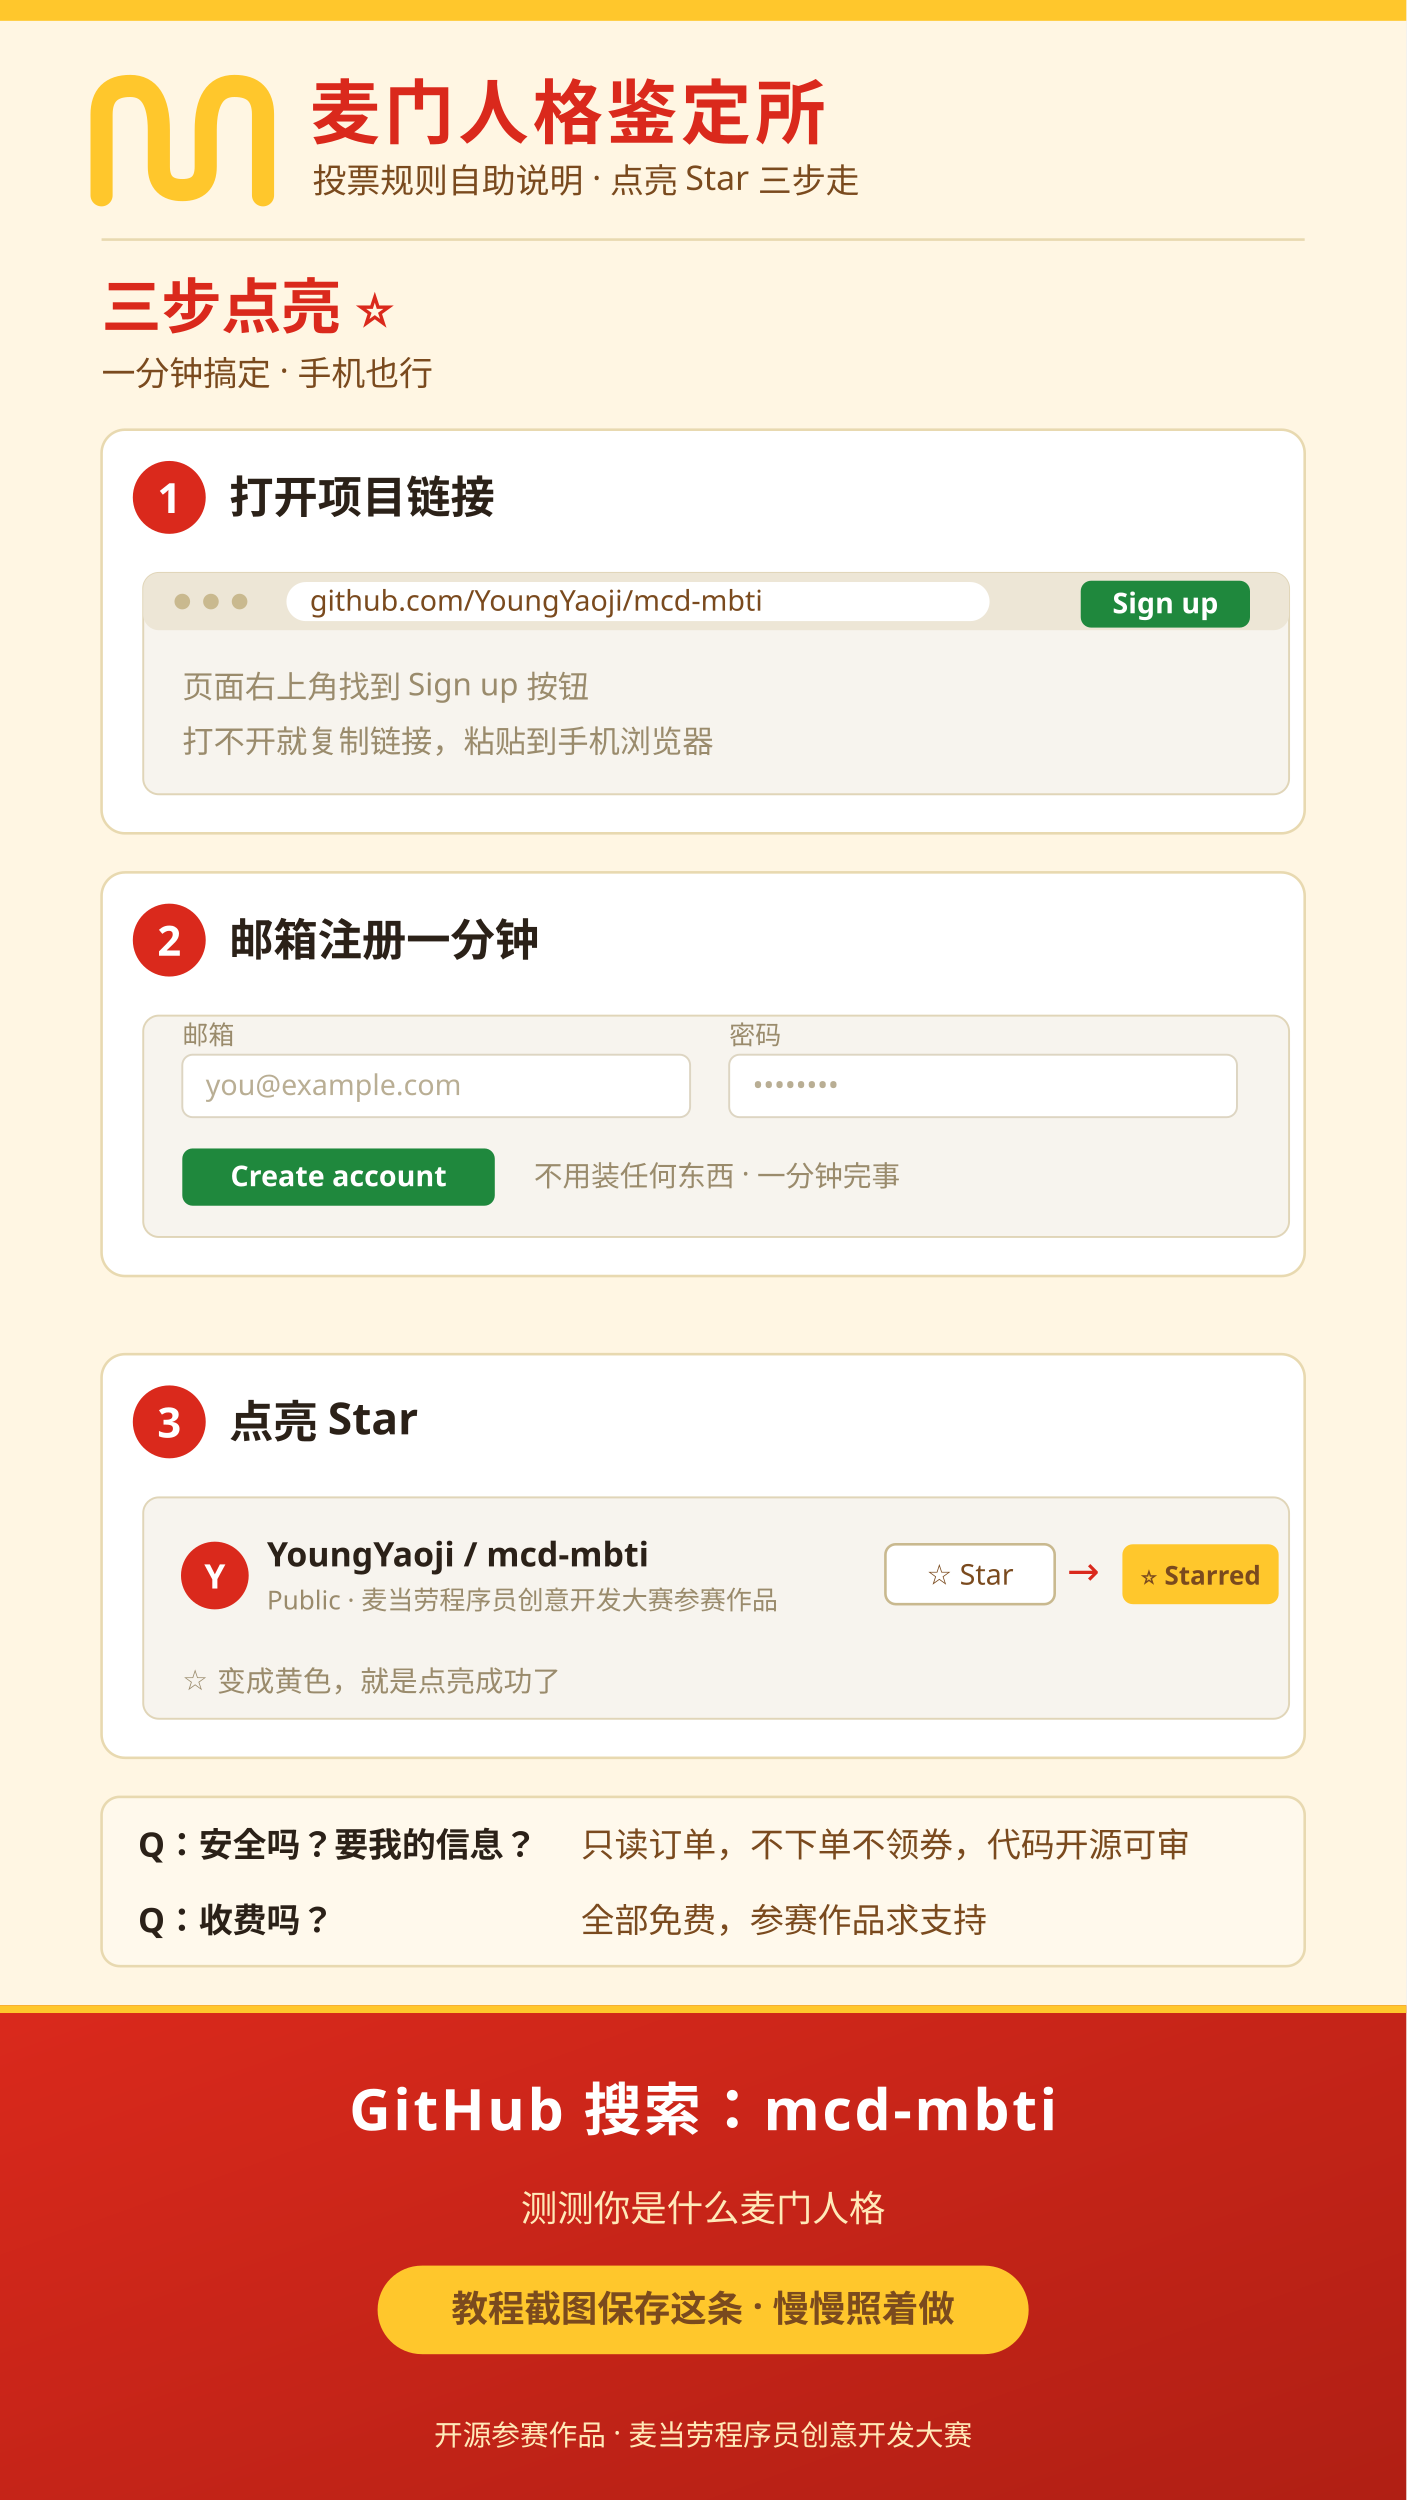
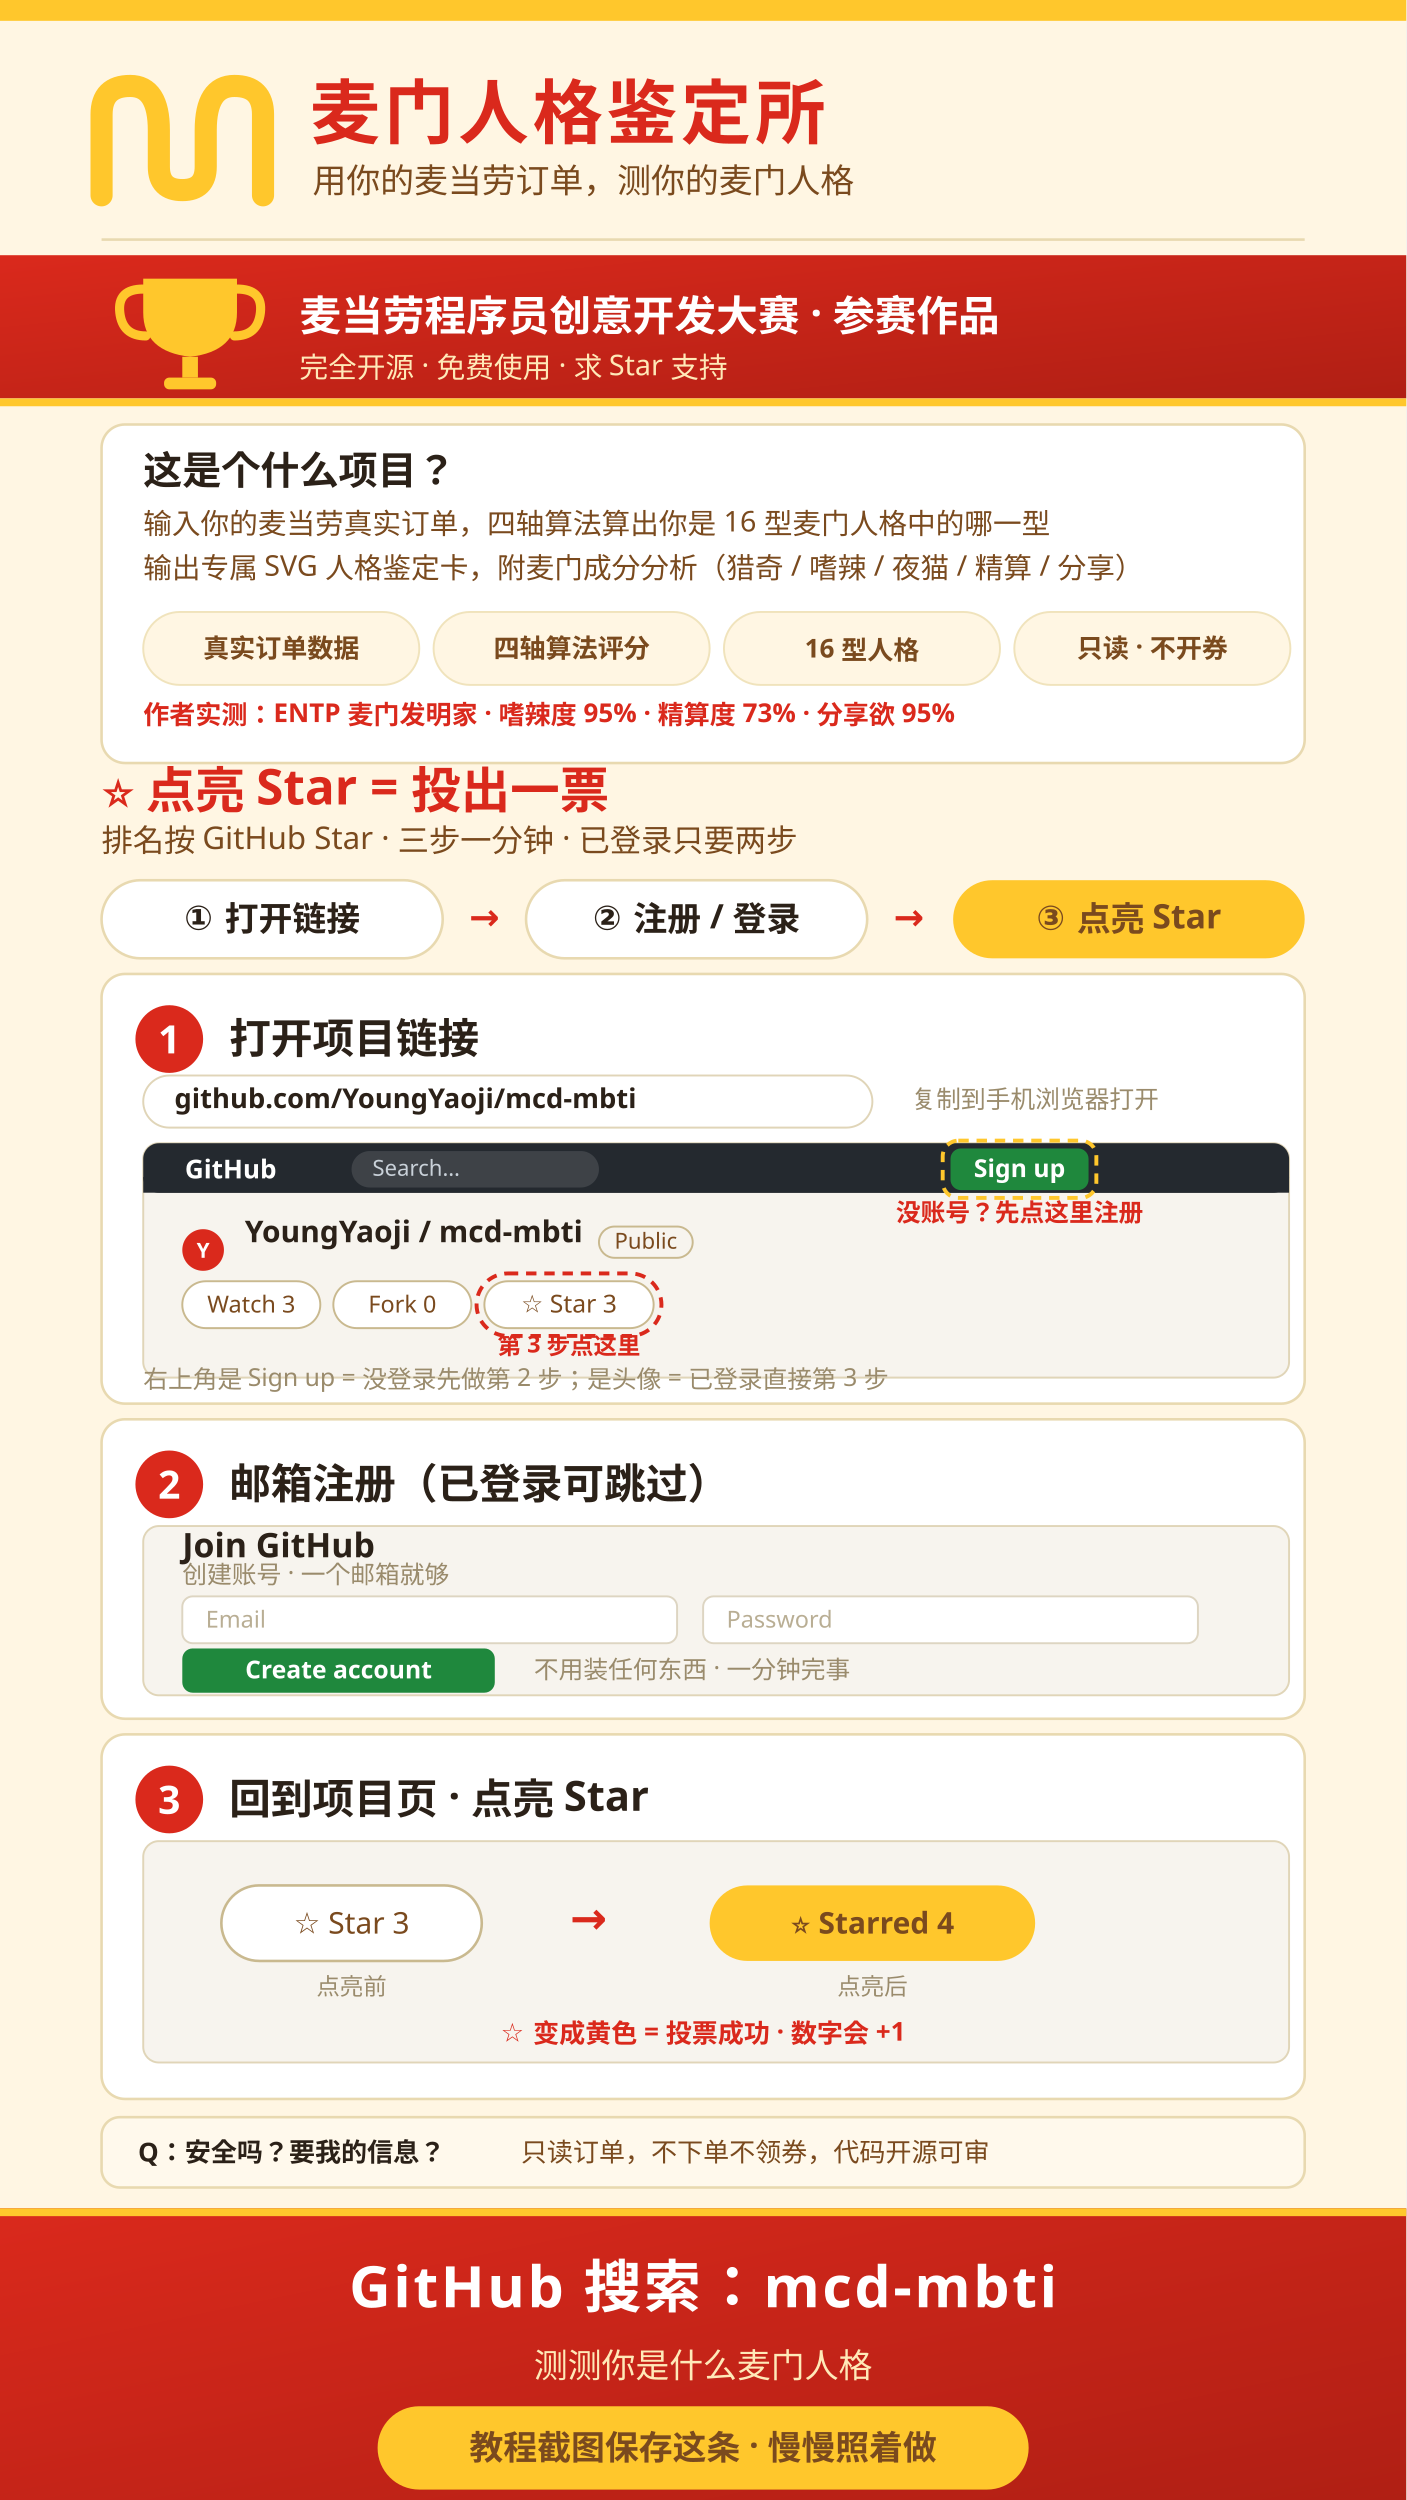
<svg xmlns="http://www.w3.org/2000/svg" width="1080" height="1920" viewBox="0 0 1080 1920">
  <defs>
    <linearGradient id="hdr" x1="0" y1="0" x2="1" y2="1">
      <stop offset="0" stop-color="#DA291C" />
      <stop offset="1" stop-color="#B01F14" />
    </linearGradient>
  </defs>
  <rect width="1080" height="1920" fill="#FFF6E3" />
  <rect width="1080" height="16" fill="#FFC72C" />
  <g transform="translate(78,58)">
    <path d="M 0 92 V 30 Q 0 8 22 8 Q 44 8 44 42 V 70 Q 44 88 62 88 Q 80 88 80 70 V 42 Q 80 8 102 8 Q 124 8 124 30 V 92" fill="none" stroke="#FFC72C" stroke-width="17" stroke-linecap="round" />
  </g>
  <text x="238" y="106" font-family="'Microsoft YaHei','PingFang SC',sans-serif" font-size="54" font-weight="900" fill="#DA291C" letter-spacing="3">麦门人格鉴定所</text>
-   <text x="240" y="148" font-family="'Microsoft YaHei','PingFang SC',sans-serif" font-size="26" fill="#7A4A1E">投票规则自助说明 · 点亮 Star 三步走</text>
+   <text x="240" y="148" font-family="'Microsoft YaHei','PingFang SC',sans-serif" font-size="26" fill="#7A4A1E">用你的麦当劳订单，测你的麦门人格</text>
  <line x1="78" y1="184" x2="1002" y2="184" stroke="#E8D9B0" stroke-width="2" />
-   <text x="78" y="252" font-family="'Microsoft YaHei','PingFang SC',sans-serif" font-size="46" font-weight="900" fill="#DA291C">三步点亮 ⭐</text>
-   <text x="78" y="296" font-family="'Microsoft YaHei','PingFang SC',sans-serif" font-size="26" fill="#7A4A1E">一分钟搞定 · 手机也行</text>
-   <rect x="78" y="330" width="924" height="310" rx="18" fill="#FFFFFF" stroke="#E8D9B0" stroke-width="2" />
-   <circle cx="130" cy="382" r="28" fill="#DA291C" />
-   <text x="130" y="394" font-family="'Microsoft YaHei','PingFang SC',sans-serif" font-size="32" font-weight="900" fill="#FFFFFF" text-anchor="middle">1</text>
-   <text x="176" y="394" font-family="'Microsoft YaHei','PingFang SC',sans-serif" font-size="34" font-weight="900" fill="#2B2118">打开项目链接</text>
-   <rect x="110" y="440" width="880" height="170" rx="12" fill="#F7F4EE" stroke="#E0D5B8" stroke-width="1.5" />
-   <rect x="110" y="440" width="880" height="44" rx="12" fill="#EDE6D6" />
-   <circle cx="140" cy="462" r="6" fill="#C9B98F" />
-   <circle cx="162" cy="462" r="6" fill="#C9B98F" />
-   <circle cx="184" cy="462" r="6" fill="#C9B98F" />
-   <rect x="220" y="447" width="540" height="30" rx="15" fill="#FFFFFF" />
-   <text x="238" y="469" font-family="'Microsoft YaHei','PingFang SC',sans-serif" font-size="22" fill="#7A4A1E">github.com/YoungYaoji/mcd-mbti</text>
-   <rect x="830" y="446" width="130" height="36" rx="8" fill="#1F883D" />
-   <text x="895" y="471" font-family="'Microsoft YaHei','PingFang SC',sans-serif" font-size="22" font-weight="900" fill="#FFFFFF" text-anchor="middle">Sign up</text>
-   <text x="140" y="536" font-family="'Microsoft YaHei','PingFang SC',sans-serif" font-size="24" fill="#9A8B6C">页面右上角找到 Sign up 按钮</text>
-   <text x="140" y="578" font-family="'Microsoft YaHei','PingFang SC',sans-serif" font-size="24" fill="#9A8B6C">打不开就复制链接，粘贴到手机浏览器</text>
-   <rect x="78" y="670" width="924" height="310" rx="18" fill="#FFFFFF" stroke="#E8D9B0" stroke-width="2" />
-   <circle cx="130" cy="722" r="28" fill="#DA291C" />
-   <text x="130" y="734" font-family="'Microsoft YaHei','PingFang SC',sans-serif" font-size="32" font-weight="900" fill="#FFFFFF" text-anchor="middle">2</text>
-   <text x="176" y="734" font-family="'Microsoft YaHei','PingFang SC',sans-serif" font-size="34" font-weight="900" fill="#2B2118">邮箱注册一分钟</text>
-   <rect x="110" y="780" width="880" height="170" rx="12" fill="#F7F4EE" stroke="#E0D5B8" stroke-width="1.5" />
-   <text x="140" y="802" font-family="'Microsoft YaHei','PingFang SC',sans-serif" font-size="20" fill="#9A8B6C">邮箱</text>
-   <rect x="140" y="810" width="390" height="48" rx="8" fill="#FFFFFF" stroke="#DDD5C2" stroke-width="1.5" />
-   <text x="158" y="841" font-family="'Microsoft YaHei','PingFang SC',sans-serif" font-size="22" fill="#B9AE94">you@example.com</text>
-   <text x="560" y="802" font-family="'Microsoft YaHei','PingFang SC',sans-serif" font-size="20" fill="#9A8B6C">密码</text>
-   <rect x="560" y="810" width="390" height="48" rx="8" fill="#FFFFFF" stroke="#DDD5C2" stroke-width="1.5" />
-   <text x="578" y="841" font-family="'Microsoft YaHei','PingFang SC',sans-serif" font-size="22" fill="#B9AE94">••••••••</text>
-   <rect x="140" y="882" width="240" height="44" rx="8" fill="#1F883D" />
-   <text x="260" y="911" font-family="'Microsoft YaHei','PingFang SC',sans-serif" font-size="22" font-weight="900" fill="#FFFFFF" text-anchor="middle">Create account</text>
-   <text x="410" y="911" font-family="'Microsoft YaHei','PingFang SC',sans-serif" font-size="22" fill="#9A8B6C">不用装任何东西 · 一分钟完事</text>
-   <rect x="78" y="1040" width="924" height="310" rx="18" fill="#FFFFFF" stroke="#E8D9B0" stroke-width="2" />
-   <circle cx="130" cy="1092" r="28" fill="#DA291C" />
-   <text x="130" y="1104" font-family="'Microsoft YaHei','PingFang SC',sans-serif" font-size="32" font-weight="900" fill="#FFFFFF" text-anchor="middle">3</text>
-   <text x="176" y="1104" font-family="'Microsoft YaHei','PingFang SC',sans-serif" font-size="34" font-weight="900" fill="#2B2118">点亮 Star</text>
-   <rect x="110" y="1150" width="880" height="170" rx="12" fill="#F7F4EE" stroke="#E0D5B8" stroke-width="1.5" />
-   <circle cx="165" cy="1210" r="26" fill="#DA291C" />
-   <text x="165" y="1220" font-family="'Microsoft YaHei',sans-serif" font-size="26" font-weight="900" fill="#FFFFFF" text-anchor="middle">Y</text>
-   <text x="205" y="1203" font-family="'Microsoft YaHei','PingFang SC',sans-serif" font-size="26" font-weight="900" fill="#2B2118">YoungYaoji / mcd-mbti</text>
-   <text x="205" y="1236" font-family="'Microsoft YaHei','PingFang SC',sans-serif" font-size="20" fill="#9A8B6C">Public · 麦当劳程序员创意开发大赛参赛作品</text>
-   <rect x="680" y="1186" width="130" height="46" rx="8" fill="#FFFFFF" stroke="#C9B98F" stroke-width="2" />
-   <text x="745" y="1217" font-family="'Microsoft YaHei','PingFang SC',sans-serif" font-size="22" fill="#7A4A1E" text-anchor="middle">☆ Star</text>
-   <text x="832" y="1217" font-family="'Microsoft YaHei',sans-serif" font-size="30" fill="#DA291C" text-anchor="middle">→</text>
-   <rect x="862" y="1186" width="120" height="46" rx="8" fill="#FFC72C" />
-   <text x="922" y="1217" font-family="'Microsoft YaHei','PingFang SC',sans-serif" font-size="20" font-weight="900" fill="#7A4A1E" text-anchor="middle">⭐ Starred</text>
-   <text x="140" y="1298" font-family="'Microsoft YaHei','PingFang SC',sans-serif" font-size="22" fill="#9A8B6C">☆ 变成黄色，就是点亮成功了</text>
-   <rect x="78" y="1380" width="924" height="130" rx="14" fill="#FFF9EC" stroke="#E8D9B0" stroke-width="2" />
-   <g font-family="'Microsoft YaHei','PingFang SC',sans-serif" font-size="26">
-     <text x="106" y="1426" font-weight="900" fill="#2B2118">Q：安全吗？要我的信息？</text>
-     <text x="446" y="1426" fill="#7A4A1E">只读订单，不下单不领券，代码开源可审</text>
-     <text x="106" y="1484" font-weight="900" fill="#2B2118">Q：收费吗？</text>
-     <text x="446" y="1484" fill="#7A4A1E">全部免费，参赛作品求支持</text>
+   <rect x="0" y="196" width="1080" height="110" fill="url(#hdr)" />
+   <rect x="0" y="306" width="1080" height="6" fill="#FFC72C" />
+   <g transform="translate(104,208)">
+     <path d="M 6 6 H 78 V 32 Q 78 62 42 66 Q 6 62 6 32 Z" fill="#FFC72C" />
+     <path d="M 6 14 Q -14 14 -12 32 Q -10 50 8 50" fill="none" stroke="#FFC72C" stroke-width="7" stroke-linecap="round" />
+     <path d="M 78 14 Q 98 14 96 32 Q 94 50 76 50" fill="none" stroke="#FFC72C" stroke-width="7" stroke-linecap="round" />
+     <rect x="36" y="66" width="12" height="16" fill="#FFC72C" />
+     <rect x="22" y="82" width="40" height="9" rx="4" fill="#FFC72C" />
  </g>
-   <rect x="0" y="1540" width="1080" height="380" fill="url(#hdr)" />
-   <rect x="0" y="1540" width="1080" height="6" fill="#FFC72C" />
+   <text x="230" y="254" font-family="'Microsoft YaHei','PingFang SC',sans-serif" font-size="32" font-weight="900" fill="#FFFFFF">麦当劳程序员创意开发大赛 · 参赛作品</text>
+   <text x="230" y="290" font-family="'Microsoft YaHei','PingFang SC',sans-serif" font-size="22" fill="#FFE9B8">完全开源 · 免费使用 · 求 Star 支持</text>
+   <rect x="78" y="326" width="924" height="260" rx="18" fill="#FFFFFF" stroke="#E8D9B0" stroke-width="2" />
+   <text x="110" y="372" font-family="'Microsoft YaHei','PingFang SC',sans-serif" font-size="30" font-weight="900" fill="#2B2118">这是个什么项目？</text>
+   <text x="110" y="410" font-family="'Microsoft YaHei','PingFang SC',sans-serif" font-size="22" fill="#7A4A1E">输入你的麦当劳真实订单，四轴算法算出你是 16 型麦门人格中的哪一型</text>
+   <text x="110" y="444" font-family="'Microsoft YaHei','PingFang SC',sans-serif" font-size="22" fill="#7A4A1E">输出专属 SVG 人格鉴定卡，附麦门成分分析（猎奇 / 嗜辣 / 夜猫 / 精算 / 分享）</text>
+   <rect x="110" y="470" width="212" height="56" rx="28" fill="#FFF6E3" stroke="#F0E3BC" stroke-width="1.5" />
+   <text x="216" y="505" font-family="'Microsoft YaHei','PingFang SC',sans-serif" font-size="20" font-weight="900" fill="#7A4A1E" text-anchor="middle">真实订单数据</text>
+   <rect x="333" y="470" width="212" height="56" rx="28" fill="#FFF6E3" stroke="#F0E3BC" stroke-width="1.5" />
+   <text x="439" y="505" font-family="'Microsoft YaHei','PingFang SC',sans-serif" font-size="20" font-weight="900" fill="#7A4A1E" text-anchor="middle">四轴算法评分</text>
+   <rect x="556" y="470" width="212" height="56" rx="28" fill="#FFF6E3" stroke="#F0E3BC" stroke-width="1.5" />
+   <text x="662" y="505" font-family="'Microsoft YaHei','PingFang SC',sans-serif" font-size="20" font-weight="900" fill="#7A4A1E" text-anchor="middle">16 型人格</text>
+   <rect x="779" y="470" width="212" height="56" rx="28" fill="#FFF6E3" stroke="#F0E3BC" stroke-width="1.5" />
+   <text x="885" y="505" font-family="'Microsoft YaHei','PingFang SC',sans-serif" font-size="20" font-weight="900" fill="#7A4A1E" text-anchor="middle">只读 · 不开券</text>
+   <text x="110" y="556" font-family="'Microsoft YaHei','PingFang SC',sans-serif" font-size="20" font-weight="900" fill="#DA291C">作者实测：ENTP 麦门发明家 · 嗜辣度 95% · 精算度 73% · 分享欲 95%</text>
+   <text x="78" y="620" font-family="'Microsoft YaHei','PingFang SC',sans-serif" font-size="38" font-weight="900" fill="#DA291C">⭐ 点亮 Star = 投出一票</text>
+   <text x="78" y="654" font-family="'Microsoft YaHei','PingFang SC',sans-serif" font-size="24" fill="#7A4A1E">排名按 GitHub Star · 三步一分钟 · 已登录只要两步</text>
+   <rect x="78" y="676" width="262" height="60" rx="30" fill="#FFFFFF" stroke="#E8D9B0" stroke-width="2" />
+   <text x="209" y="714" font-family="'Microsoft YaHei','PingFang SC',sans-serif" font-size="26" font-weight="900" fill="#2B2118" text-anchor="middle">① 打开链接</text>
+   <text x="372" y="714" font-family="'Microsoft YaHei',sans-serif" font-size="28" font-weight="900" fill="#DA291C" text-anchor="middle">→</text>
+   <rect x="404" y="676" width="262" height="60" rx="30" fill="#FFFFFF" stroke="#E8D9B0" stroke-width="2" />
+   <text x="535" y="714" font-family="'Microsoft YaHei','PingFang SC',sans-serif" font-size="26" font-weight="900" fill="#2B2118" text-anchor="middle">② 注册 / 登录</text>
+   <text x="698" y="714" font-family="'Microsoft YaHei',sans-serif" font-size="28" font-weight="900" fill="#DA291C" text-anchor="middle">→</text>
+   <rect x="732" y="676" width="270" height="60" rx="30" fill="#FFC72C" />
+   <text x="867" y="714" font-family="'Microsoft YaHei','PingFang SC',sans-serif" font-size="26" font-weight="900" fill="#7A4A1E" text-anchor="middle">③ 点亮 Star</text>
+   <rect x="78" y="748" width="924" height="330" rx="18" fill="#FFFFFF" stroke="#E8D9B0" stroke-width="2" />
+   <circle cx="130" cy="798" r="26" fill="#DA291C" />
+   <text x="130" y="809" font-family="'Microsoft YaHei','PingFang SC',sans-serif" font-size="30" font-weight="900" fill="#FFFFFF" text-anchor="middle">1</text>
+   <text x="176" y="809" font-family="'Microsoft YaHei','PingFang SC',sans-serif" font-size="32" font-weight="900" fill="#2B2118">打开项目链接</text>
+   <rect x="110" y="826" width="560" height="40" rx="20" fill="#FFFFFF" stroke="#E0D5B8" stroke-width="1.5" />
+   <text x="134" y="851" font-family="'Microsoft YaHei','PingFang SC',sans-serif" font-size="21" font-weight="900" fill="#2B2118">github.com/YoungYaoji/mcd-mbti</text>
+   <text x="700" y="851" font-family="'Microsoft YaHei','PingFang SC',sans-serif" font-size="19" fill="#9A8B6C">复制到手机浏览器打开</text>
+   <rect x="110" y="878" width="880" height="180" rx="12" fill="#F7F4EE" stroke="#E0D5B8" stroke-width="1.5" />
+   <rect x="110" y="878" width="880" height="38" rx="12" fill="#24292F" />
+   <rect x="110" y="904" width="880" height="12" fill="#24292F" />
+   <text x="142" y="905" font-family="'Microsoft YaHei',sans-serif" font-size="20" font-weight="900" fill="#FFFFFF">GitHub</text>
+   <rect x="270" y="884" width="190" height="28" rx="14" fill="#FFFFFF" fill-opacity="0.12" />
+   <text x="286" y="903" font-family="'Microsoft YaHei',sans-serif" font-size="17" fill="#C9D1D9">Search…</text>
+   <rect x="730" y="882" width="106" height="32" rx="8" fill="#1F883D" />
+   <text x="783" y="904" font-family="'Microsoft YaHei',sans-serif" font-size="19" font-weight="900" fill="#FFFFFF" text-anchor="middle">Sign up</text>
+   <rect x="724" y="876" width="118" height="44" rx="12" fill="none" stroke="#FFC72C" stroke-width="3" stroke-dasharray="8 6" />
+   <text x="783" y="938" font-family="'Microsoft YaHei','PingFang SC',sans-serif" font-size="19" font-weight="900" fill="#DA291C" text-anchor="middle">没账号？先点这里注册</text>
+   <circle cx="156" cy="960" r="16" fill="#DA291C" />
+   <text x="156" y="966" font-family="'Microsoft YaHei',sans-serif" font-size="16" font-weight="900" fill="#FFFFFF" text-anchor="middle">Y</text>
+   <text x="188" y="954" font-family="'Microsoft YaHei','PingFang SC',sans-serif" font-size="23" font-weight="900" fill="#2B2118">YoungYaoji / mcd-mbti</text>
+   <rect x="460" y="942" width="72" height="24" rx="12" fill="none" stroke="#C9B98F" stroke-width="1.5" />
+   <text x="496" y="959" font-family="'Microsoft YaHei','PingFang SC',sans-serif" font-size="17" fill="#7A4A1E" text-anchor="middle">Public</text>
+   <rect x="140" y="984" width="106" height="36" rx="18" fill="#FFFFFF" stroke="#C9B98F" stroke-width="1.5" />
+   <text x="193" y="1008" font-family="'Microsoft YaHei',sans-serif" font-size="18" fill="#7A4A1E" text-anchor="middle">Watch 3</text>
+   <rect x="256" y="984" width="106" height="36" rx="18" fill="#FFFFFF" stroke="#C9B98F" stroke-width="1.5" />
+   <text x="309" y="1008" font-family="'Microsoft YaHei',sans-serif" font-size="18" fill="#7A4A1E" text-anchor="middle">Fork 0</text>
+   <rect x="372" y="984" width="130" height="36" rx="18" fill="#FFFFFF" stroke="#C9B98F" stroke-width="1.5" />
+   <text x="437" y="1008" font-family="'Microsoft YaHei',sans-serif" font-size="19" fill="#7A4A1E" text-anchor="middle">☆ Star 3</text>
+   <rect x="366" y="978" width="142" height="48" rx="24" fill="none" stroke="#DA291C" stroke-width="3" stroke-dasharray="8 6" />
+   <text x="437" y="1040" font-family="'Microsoft YaHei','PingFang SC',sans-serif" font-size="18" font-weight="900" fill="#DA291C" text-anchor="middle">第 3 步点这里</text>
+   <text x="110" y="1066" font-family="'Microsoft YaHei','PingFang SC',sans-serif" font-size="19" fill="#9A8B6C">右上角是 Sign up = 没登录先做第 2 步；是头像 = 已登录直接第 3 步</text>
+   <rect x="78" y="1090" width="924" height="230" rx="18" fill="#FFFFFF" stroke="#E8D9B0" stroke-width="2" />
+   <circle cx="130" cy="1140" r="26" fill="#DA291C" />
+   <text x="130" y="1151" font-family="'Microsoft YaHei','PingFang SC',sans-serif" font-size="30" font-weight="900" fill="#FFFFFF" text-anchor="middle">2</text>
+   <text x="176" y="1151" font-family="'Microsoft YaHei','PingFang SC',sans-serif" font-size="32" font-weight="900" fill="#2B2118">邮箱注册（已登录可跳过）</text>
+   <rect x="110" y="1172" width="880" height="130" rx="12" fill="#F7F4EE" stroke="#E0D5B8" stroke-width="1.5" />
+   <text x="140" y="1196" font-family="'Microsoft YaHei',sans-serif" font-size="26" font-weight="900" fill="#2B2118">Join GitHub</text>
+   <text x="140" y="1216" font-family="'Microsoft YaHei','PingFang SC',sans-serif" font-size="19" fill="#9A8B6C">创建账号 · 一个邮箱就够</text>
+   <rect x="140" y="1226" width="380" height="36" rx="8" fill="#FFFFFF" stroke="#DDD5C2" stroke-width="1.5" />
+   <text x="158" y="1250" font-family="'Microsoft YaHei',sans-serif" font-size="18" fill="#B9AE94">Email</text>
+   <rect x="540" y="1226" width="380" height="36" rx="8" fill="#FFFFFF" stroke="#DDD5C2" stroke-width="1.5" />
+   <text x="558" y="1250" font-family="'Microsoft YaHei',sans-serif" font-size="18" fill="#B9AE94">Password</text>
+   <rect x="140" y="1266" width="240" height="34" rx="8" fill="#1F883D" />
+   <text x="260" y="1289" font-family="'Microsoft YaHei',sans-serif" font-size="19" font-weight="900" fill="#FFFFFF" text-anchor="middle">Create account</text>
+   <text x="410" y="1289" font-family="'Microsoft YaHei','PingFang SC',sans-serif" font-size="19" fill="#9A8B6C">不用装任何东西 · 一分钟完事</text>
+   <rect x="78" y="1332" width="924" height="280" rx="18" fill="#FFFFFF" stroke="#E8D9B0" stroke-width="2" />
+   <circle cx="130" cy="1382" r="26" fill="#DA291C" />
+   <text x="130" y="1393" font-family="'Microsoft YaHei','PingFang SC',sans-serif" font-size="30" font-weight="900" fill="#FFFFFF" text-anchor="middle">3</text>
+   <text x="176" y="1393" font-family="'Microsoft YaHei','PingFang SC',sans-serif" font-size="32" font-weight="900" fill="#2B2118">回到项目页 · 点亮 Star</text>
+   <rect x="110" y="1414" width="880" height="170" rx="12" fill="#F7F4EE" stroke="#E0D5B8" stroke-width="1.5" />
+   <rect x="170" y="1448" width="200" height="58" rx="29" fill="#FFFFFF" stroke="#C9B98F" stroke-width="2" />
+   <text x="270" y="1485" font-family="'Microsoft YaHei',sans-serif" font-size="23" fill="#7A4A1E" text-anchor="middle">☆ Star 3</text>
+   <text x="270" y="1532" font-family="'Microsoft YaHei','PingFang SC',sans-serif" font-size="18" fill="#9A8B6C" text-anchor="middle">点亮前</text>
+   <text x="452" y="1485" font-family="'Microsoft YaHei',sans-serif" font-size="34" font-weight="900" fill="#DA291C" text-anchor="middle">→</text>
+   <rect x="545" y="1448" width="250" height="58" rx="29" fill="#FFC72C" />
+   <text x="670" y="1485" font-family="'Microsoft YaHei',sans-serif" font-size="23" font-weight="900" fill="#7A4A1E" text-anchor="middle">⭐ Starred 4</text>
+   <text x="670" y="1532" font-family="'Microsoft YaHei','PingFang SC',sans-serif" font-size="18" fill="#9A8B6C" text-anchor="middle">点亮后</text>
+   <text x="540" y="1568" font-family="'Microsoft YaHei','PingFang SC',sans-serif" font-size="20" font-weight="900" fill="#DA291C" text-anchor="middle">☆ 变成黄色 = 投票成功 · 数字会 +1</text>
+   <rect x="78" y="1626" width="924" height="54" rx="14" fill="#FFF9EC" stroke="#E8D9B0" stroke-width="2" />
+   <text x="106" y="1660" font-family="'Microsoft YaHei','PingFang SC',sans-serif" font-size="20" font-weight="900" fill="#2B2118">Q：安全吗？要我的信息？</text>
+   <text x="400" y="1660" font-family="'Microsoft YaHei','PingFang SC',sans-serif" font-size="20" fill="#7A4A1E">只读订单，不下单不领券，代码开源可审</text>
+   <rect x="0" y="1696" width="1080" height="224" fill="url(#hdr)" />
+   <rect x="0" y="1696" width="1080" height="6" fill="#FFC72C" />
  <g font-family="'Microsoft YaHei','PingFang SC',sans-serif" text-anchor="middle">
-     <text x="540" y="1636" font-size="44" font-weight="900" fill="#FFFFFF" letter-spacing="2">GitHub 搜索：mcd-mbti</text>
-     <text x="540" y="1706" font-size="28" fill="#FFE9B8">测测你是什么麦门人格</text>
+     <text x="540" y="1772" font-size="44" font-weight="900" fill="#FFFFFF" letter-spacing="2">GitHub 搜索：mcd-mbti</text>
+     <text x="540" y="1826" font-size="26" fill="#FFE9B8">测测你是什么麦门人格</text>
  </g>
-   <rect x="290" y="1740" width="500" height="68" rx="34" fill="#FFC72C" />
-   <text x="540" y="1783" font-family="'Microsoft YaHei','PingFang SC',sans-serif" font-size="28" font-weight="900" fill="#7A4A1E" text-anchor="middle">教程截图保存这条 · 慢慢照着做</text>
-   <text x="540" y="1878" font-family="'Microsoft YaHei','PingFang SC',sans-serif" font-size="22" fill="#FFE9B8" text-anchor="middle">开源参赛作品 · 麦当劳程序员创意开发大赛</text>
+   <rect x="290" y="1848" width="500" height="64" rx="32" fill="#FFC72C" />
+   <text x="540" y="1889" font-family="'Microsoft YaHei','PingFang SC',sans-serif" font-size="26" font-weight="900" fill="#7A4A1E" text-anchor="middle">教程截图保存这条 · 慢慢照着做</text>
</svg>
